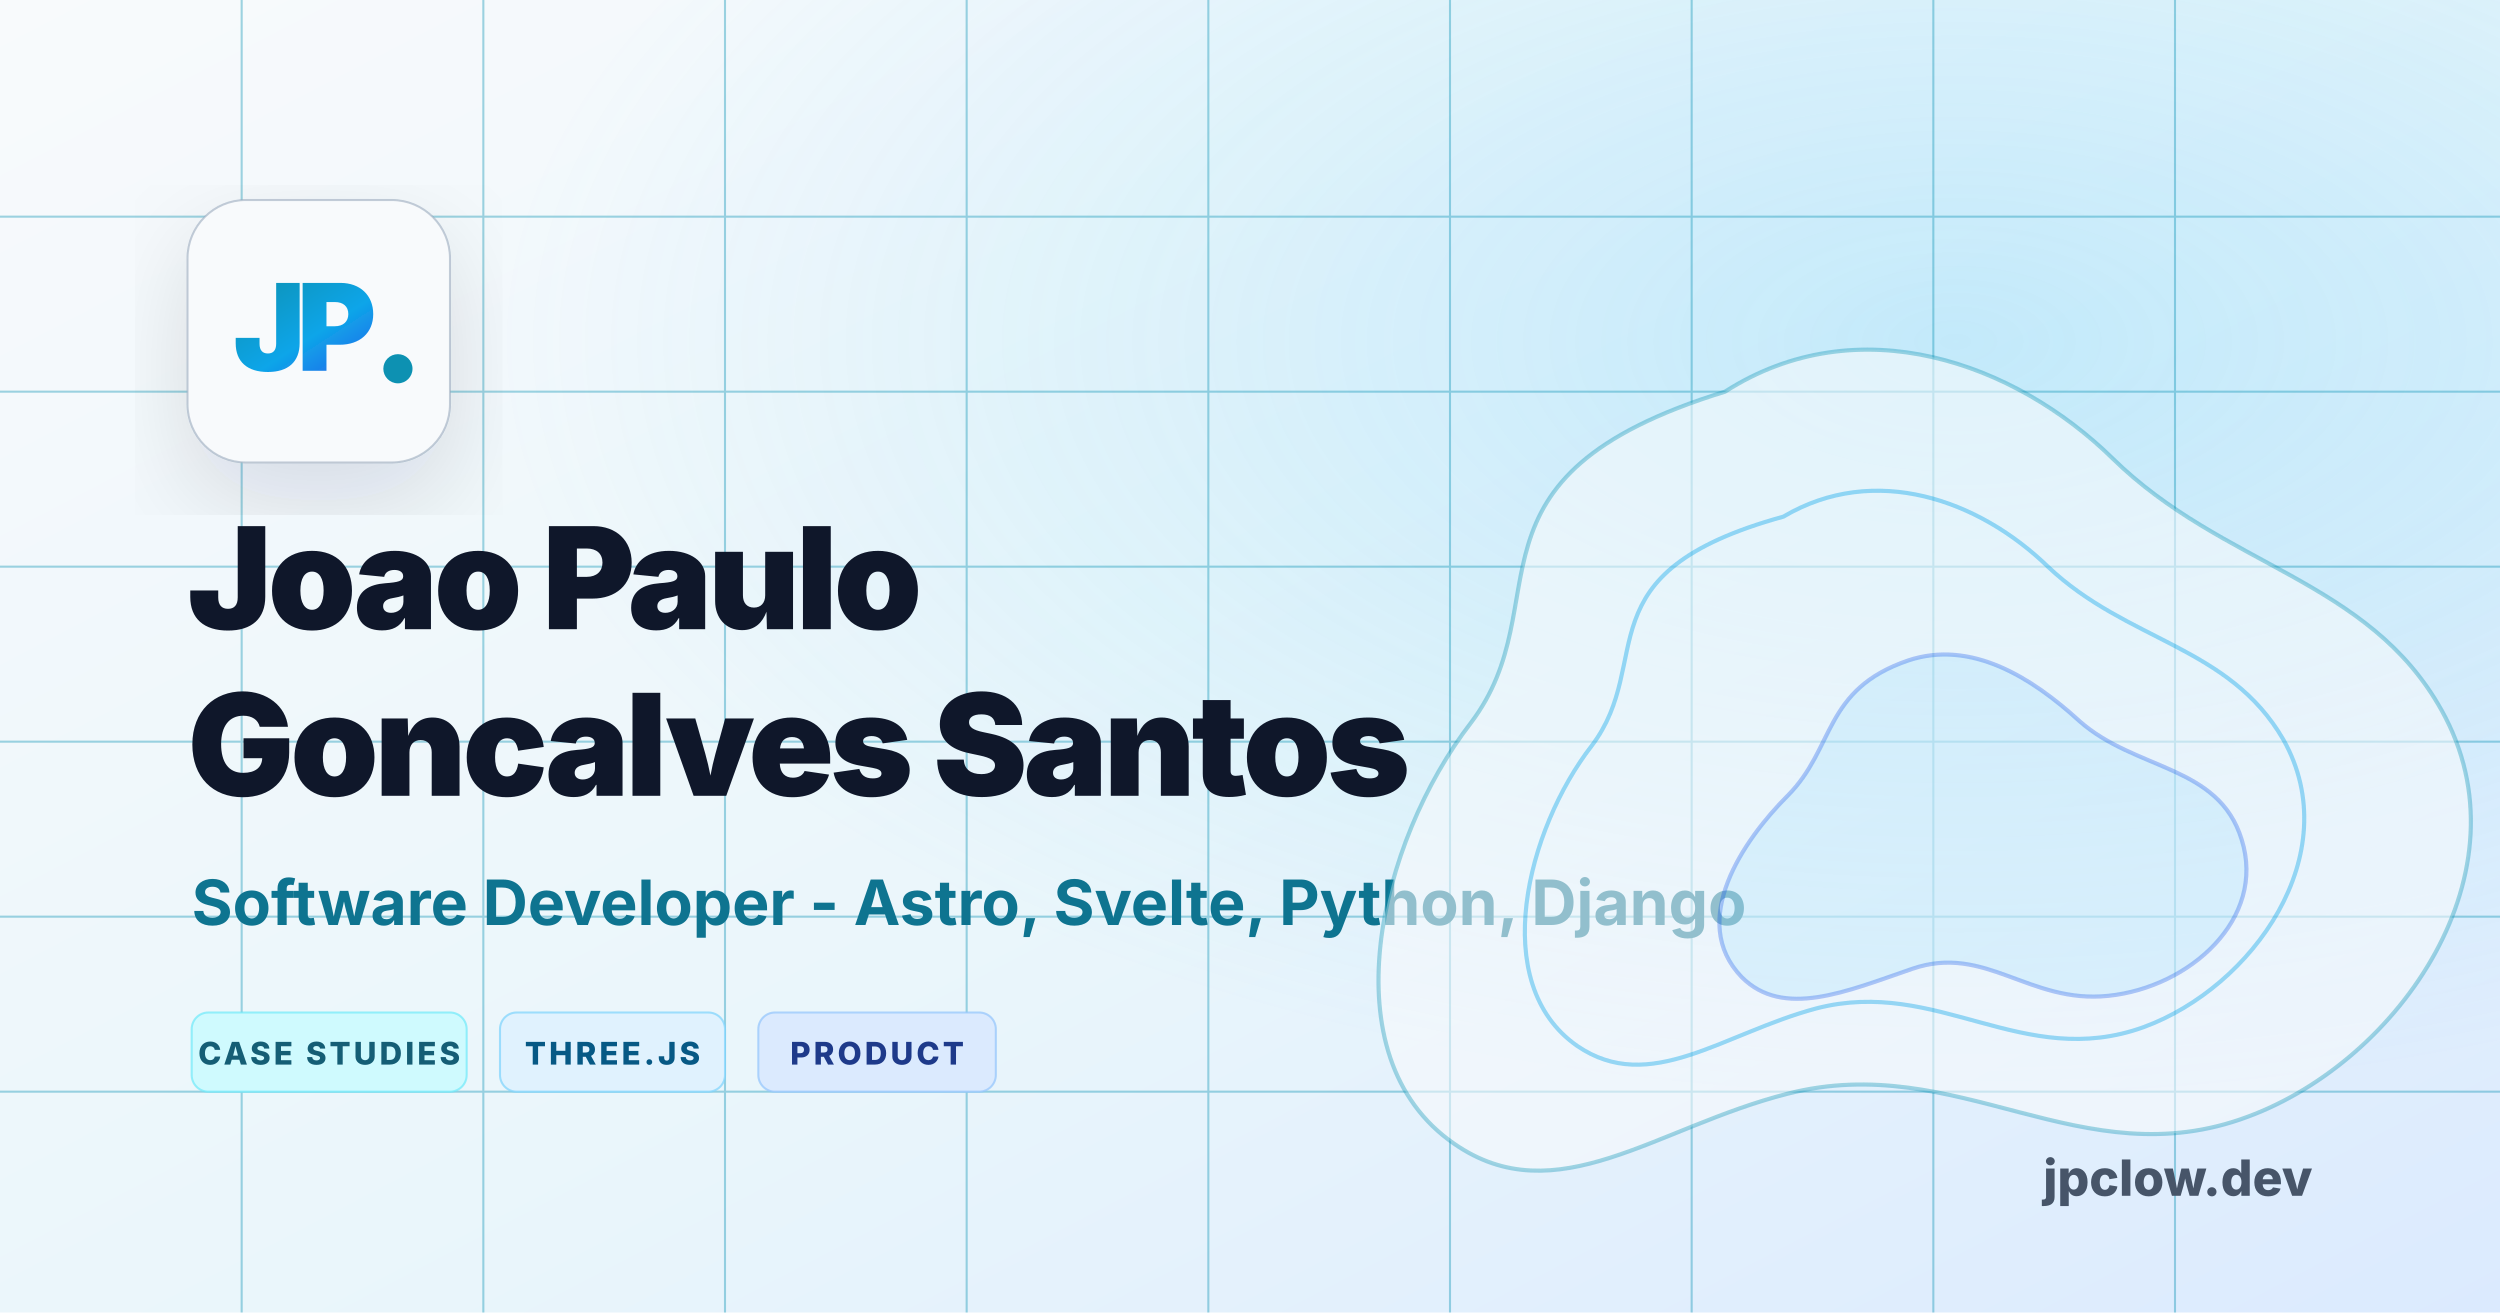
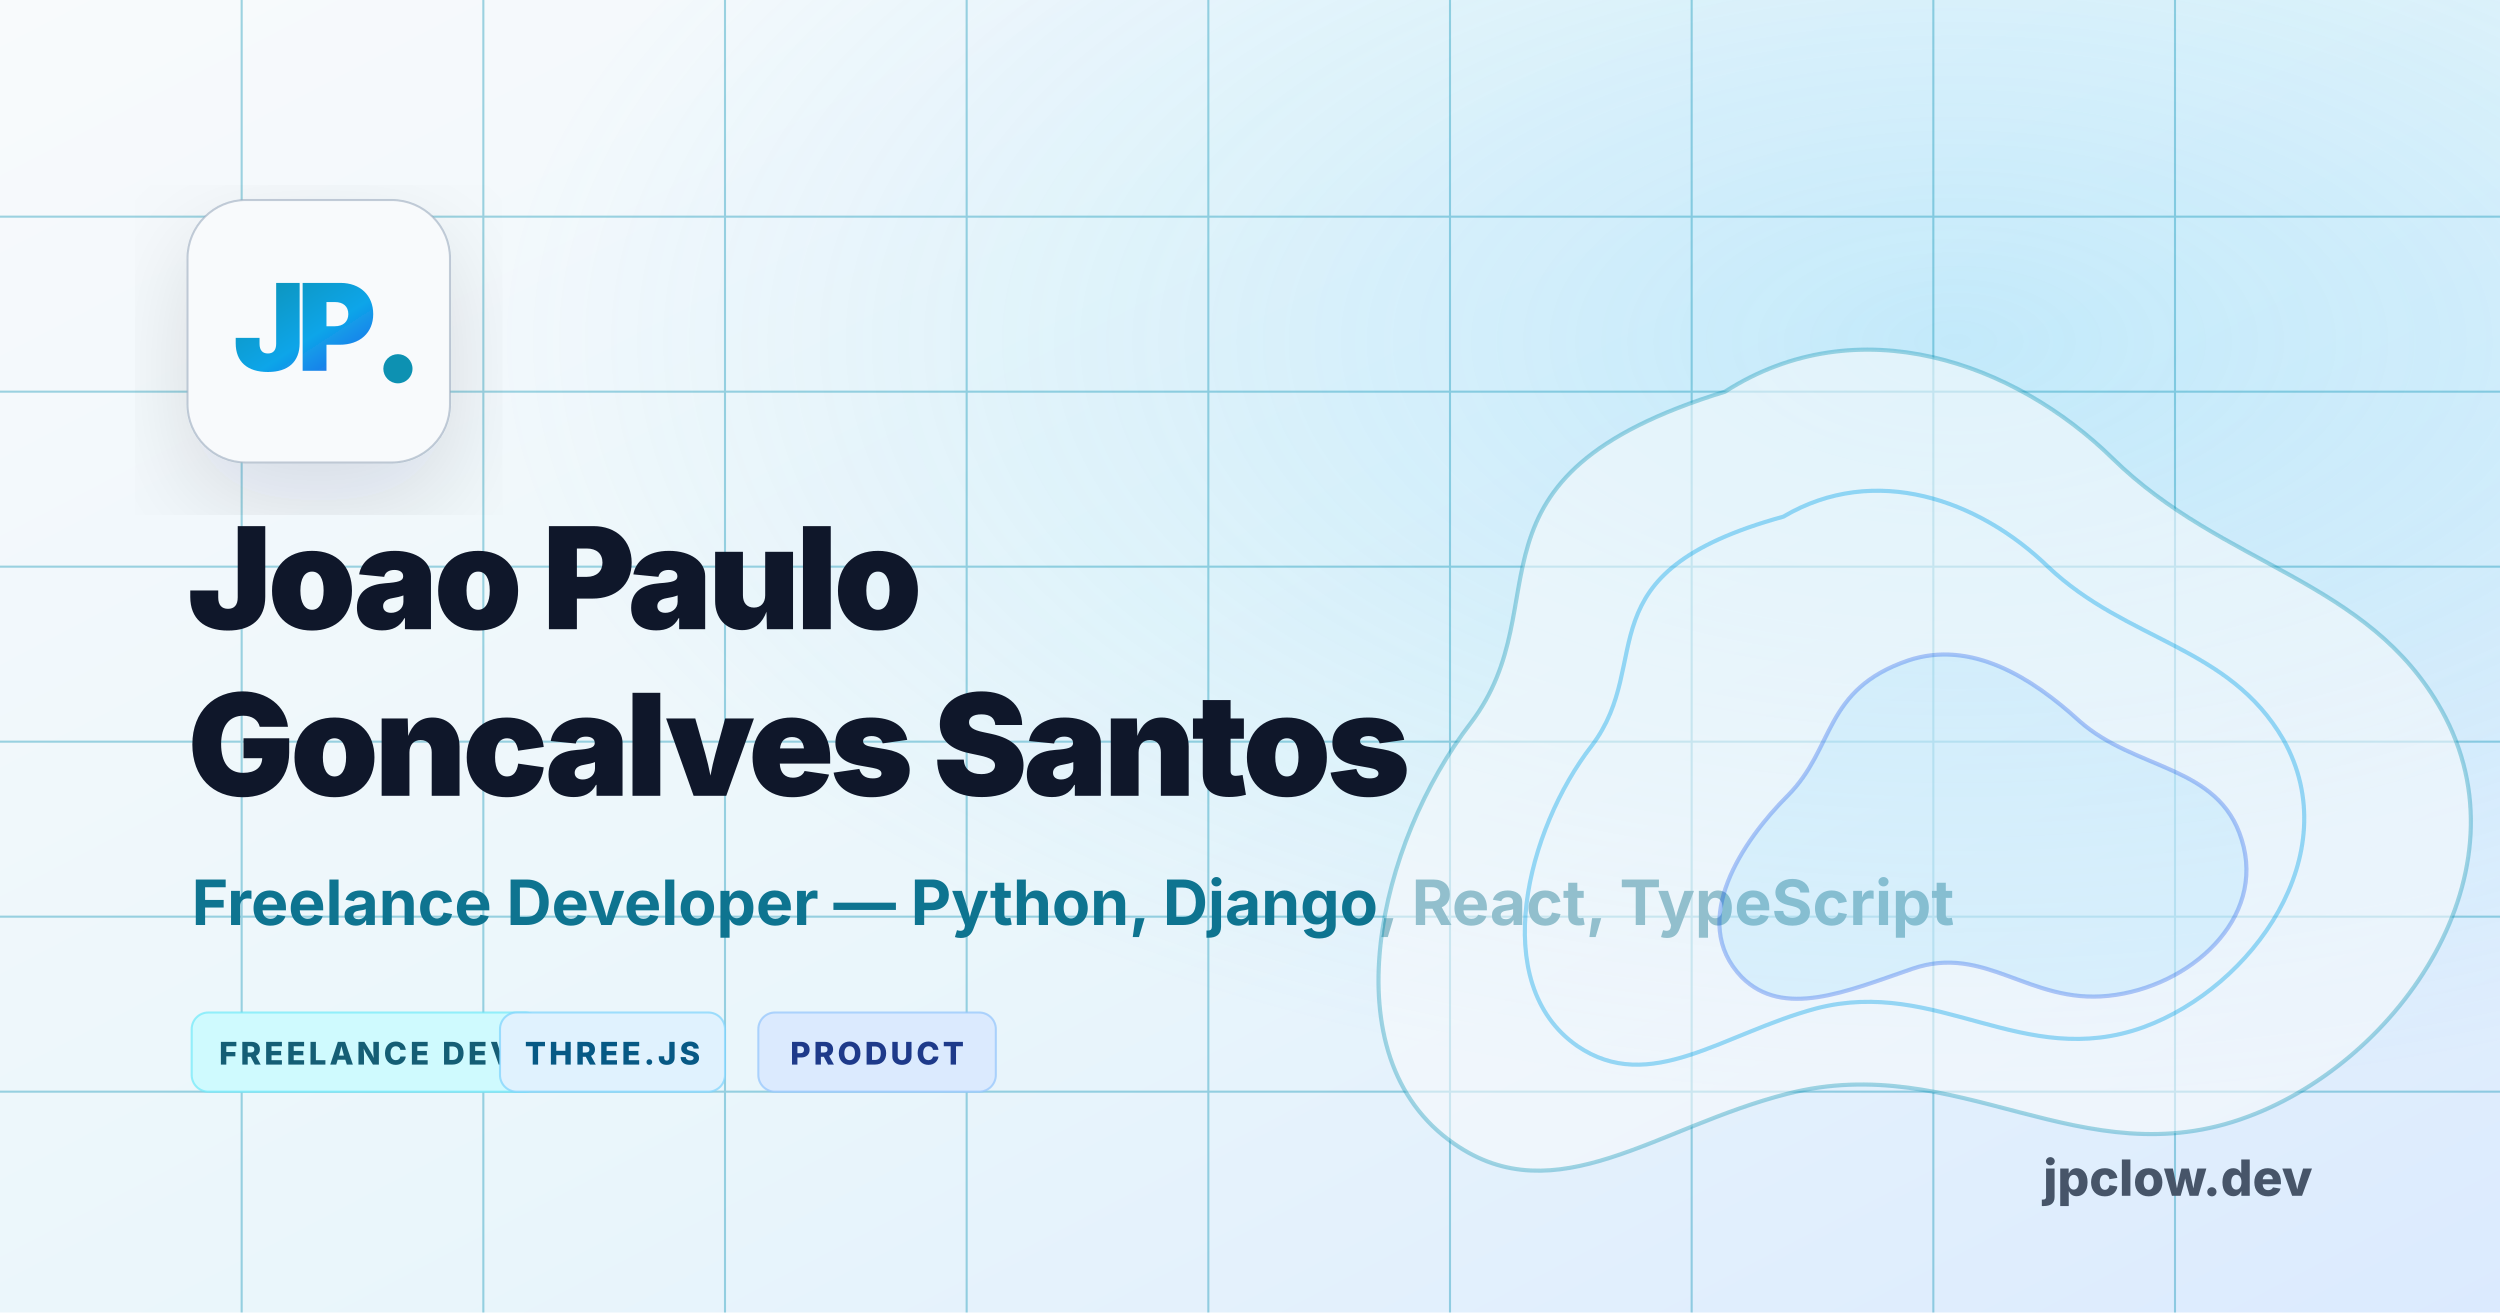
<svg xmlns="http://www.w3.org/2000/svg" width="1200" height="630" viewBox="0 0 1200 630" role="img" aria-labelledby="title desc">
  <defs>
    <linearGradient id="bg" x1="0" y1="0" x2="1" y2="1">
      <stop offset="0" stop-color="#f8fafc" />
      <stop offset=".55" stop-color="#eaf6fb" />
      <stop offset="1" stop-color="#dbeafe" />
    </linearGradient>
    <linearGradient id="mark" x1="0" y1="0" x2="1" y2="1">
      <stop offset="0" stop-color="#0891b2" />
      <stop offset=".58" stop-color="#0ea5e9" />
      <stop offset="1" stop-color="#2563eb" />
    </linearGradient>
    <radialGradient id="wash" cx="78%" cy="26%" r="58%">
      <stop offset="0" stop-color="#38bdf8" stop-opacity=".22" />
      <stop offset="1" stop-color="#38bdf8" stop-opacity="0" />
    </radialGradient>
    <filter id="softShadow" x="-20%" y="-20%" width="140%" height="140%">
      <feDropShadow dx="0" dy="18" stdDeviation="24" flood-color="#0f172a" flood-opacity=".12" />
    </filter>
  </defs>
  <rect width="1200" height="630" fill="url(#bg)" />
  <rect width="1200" height="630" fill="url(#wash)" />
  <g opacity=".38" stroke="#0891b2" stroke-width="1">
    <path d="M0 104H1200M0 188H1200M0 272H1200M0 356H1200M0 440H1200M0 524H1200" />
    <path d="M116 0V630M232 0V630M348 0V630M464 0V630M580 0V630M696 0V630M812 0V630M928 0V630M1044 0V630" />
  </g>
  <g transform="translate(90 96)" filter="url(#softShadow)">
    <rect width="126" height="126" rx="28" fill="#f8fafc" stroke="#94a3b8" stroke-opacity=".55" />
    <text x="22" y="82" font-family="Plus Jakarta Sans, Inter, system-ui, sans-serif" font-size="58" font-weight="900" fill="url(#mark)" letter-spacing="-4">JP</text>
    <circle cx="101" cy="81" r="7" fill="#0891b2" />
  </g>
  <text x="90" y="302" font-family="Plus Jakarta Sans, Inter, system-ui, sans-serif" font-size="68" font-weight="900" fill="#0f172a" letter-spacing="-2">Joao Paulo</text>
  <text x="90" y="382" font-family="Plus Jakarta Sans, Inter, system-ui, sans-serif" font-size="68" font-weight="900" fill="#0f172a" letter-spacing="-2">Goncalves Santos</text>
-   <text x="92" y="444" font-family="Plus Jakarta Sans, Inter, system-ui, sans-serif" font-size="30" font-weight="700" fill="#0e7490">Software Developer - Astro, Svelte, Python, Django</text>
+   <text x="92" y="444" font-family="Plus Jakarta Sans, Inter, system-ui, sans-serif" font-size="30" font-weight="700" fill="#0e7490">Freelance Developer — Python, Django, React, TypeScript</text>
  <g font-family="Plus Jakarta Sans, Inter, system-ui, sans-serif" font-size="15" font-weight="800" letter-spacing="1.5">
-     <rect x="92" y="486" width="132" height="38" rx="8" fill="#cffafe" stroke="#67e8f9" stroke-opacity=".65" />
-     <text x="158" y="511" text-anchor="middle" fill="#155e75">CASE STUDIES</text>
+     <rect x="92" y="486" width="168" height="38" rx="8" fill="#cffafe" stroke="#67e8f9" stroke-opacity=".65" />
+     <text x="176" y="511" text-anchor="middle" fill="#155e75">FREELANCE DEV</text>
    <rect x="240" y="486" width="108" height="38" rx="8" fill="#e0f2fe" stroke="#7dd3fc" stroke-opacity=".7" />
    <text x="294" y="511" text-anchor="middle" fill="#075985">THREE.JS</text>
    <rect x="364" y="486" width="114" height="38" rx="8" fill="#dbeafe" stroke="#93c5fd" stroke-opacity=".7" />
    <text x="421" y="511" text-anchor="middle" fill="#1e3a8a">PRODUCT</text>
  </g>
  <g transform="translate(740 136)" opacity=".88">
    <path d="M88 52c64-41 139-14 186 32 53 52 123 58 158 121 43 77-20 168-93 195-80 30-139-32-221-11-63 16-111 58-160 24-61-42-36-145 8-202 44-58-11-118 122-159Z" fill="#f8fafc" fill-opacity=".64" stroke="#0891b2" stroke-opacity=".4" stroke-width="2" />
    <path d="M116 112c44-26 94-8 127 24 38 36 87 38 113 83 31 55-15 119-67 138-58 21-99-24-157-9-45 12-80 42-115 18-43-30-24-104 7-144 31-41-6-83 92-110Z" fill="none" stroke="#0ea5e9" stroke-opacity=".45" stroke-width="2" />
    <path d="M176 181c30-10 59 8 82 29 27 24 67 21 78 57 12 38-25 71-64 75-38 4-59-25-94-13-32 11-62 24-82 4-26-27 1-66 22-87 23-23 17-51 58-65Z" fill="#38bdf8" fill-opacity=".13" stroke="#2563eb" stroke-opacity=".38" stroke-width="2" />
  </g>
  <text x="1110" y="574" font-family="Plus Jakarta Sans, Inter, system-ui, sans-serif" font-size="24" font-weight="800" fill="#475569" text-anchor="end">jpclow.dev</text>
</svg>
